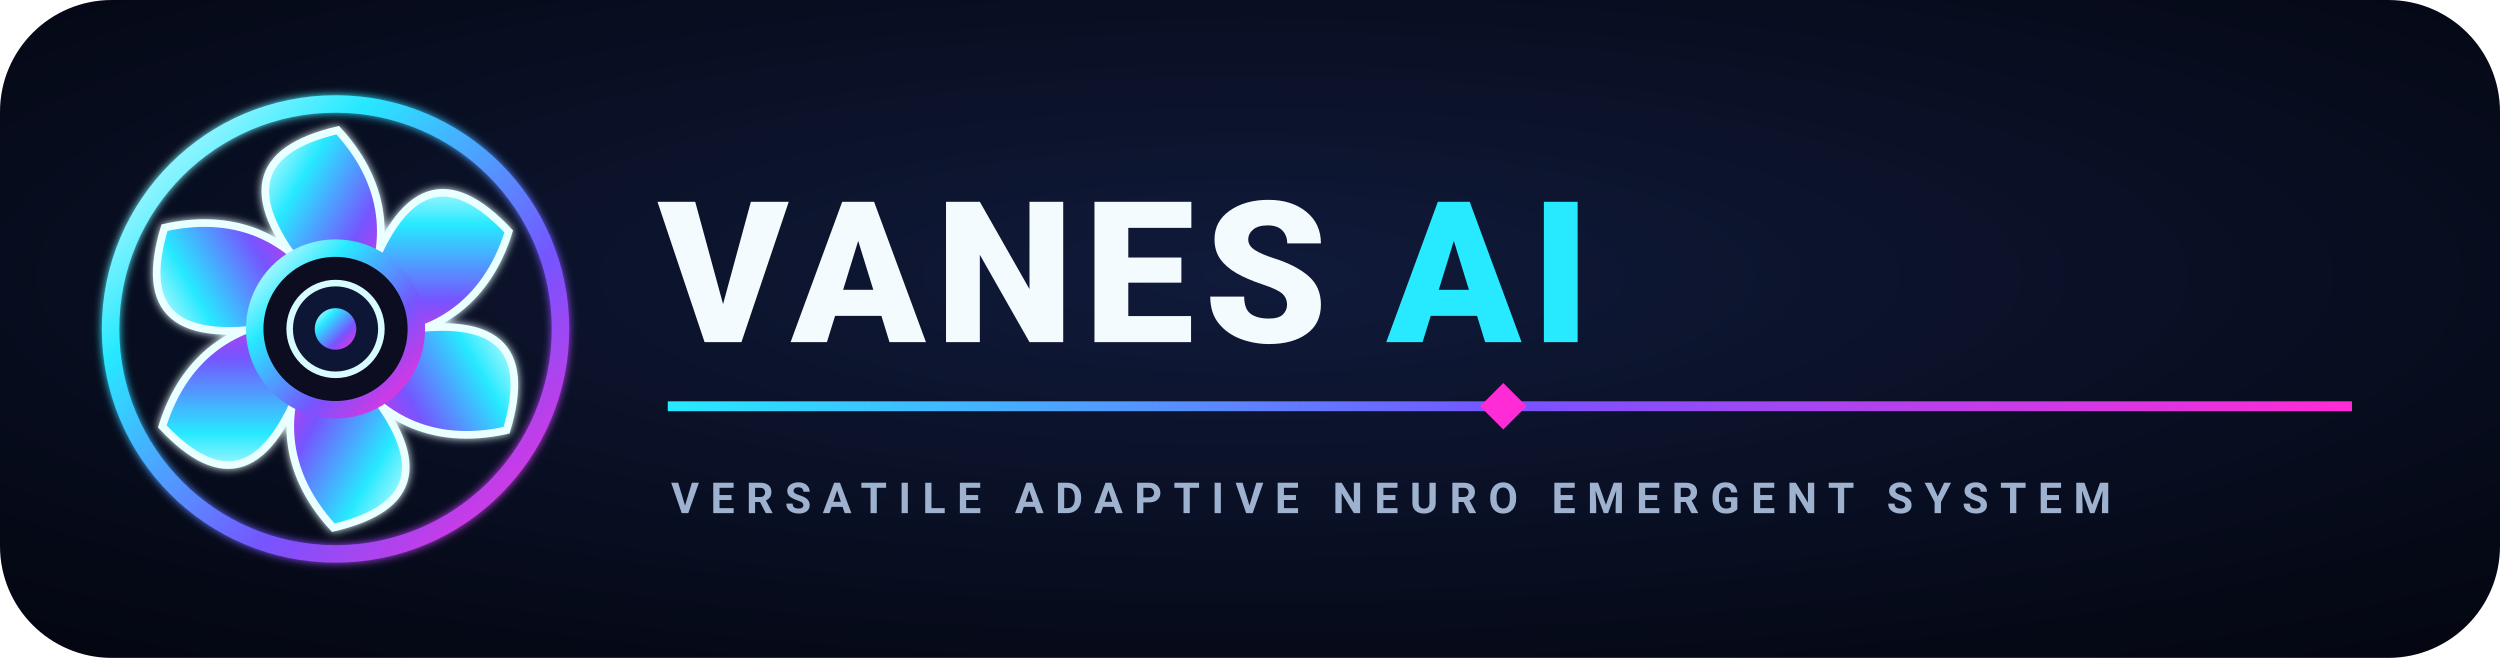
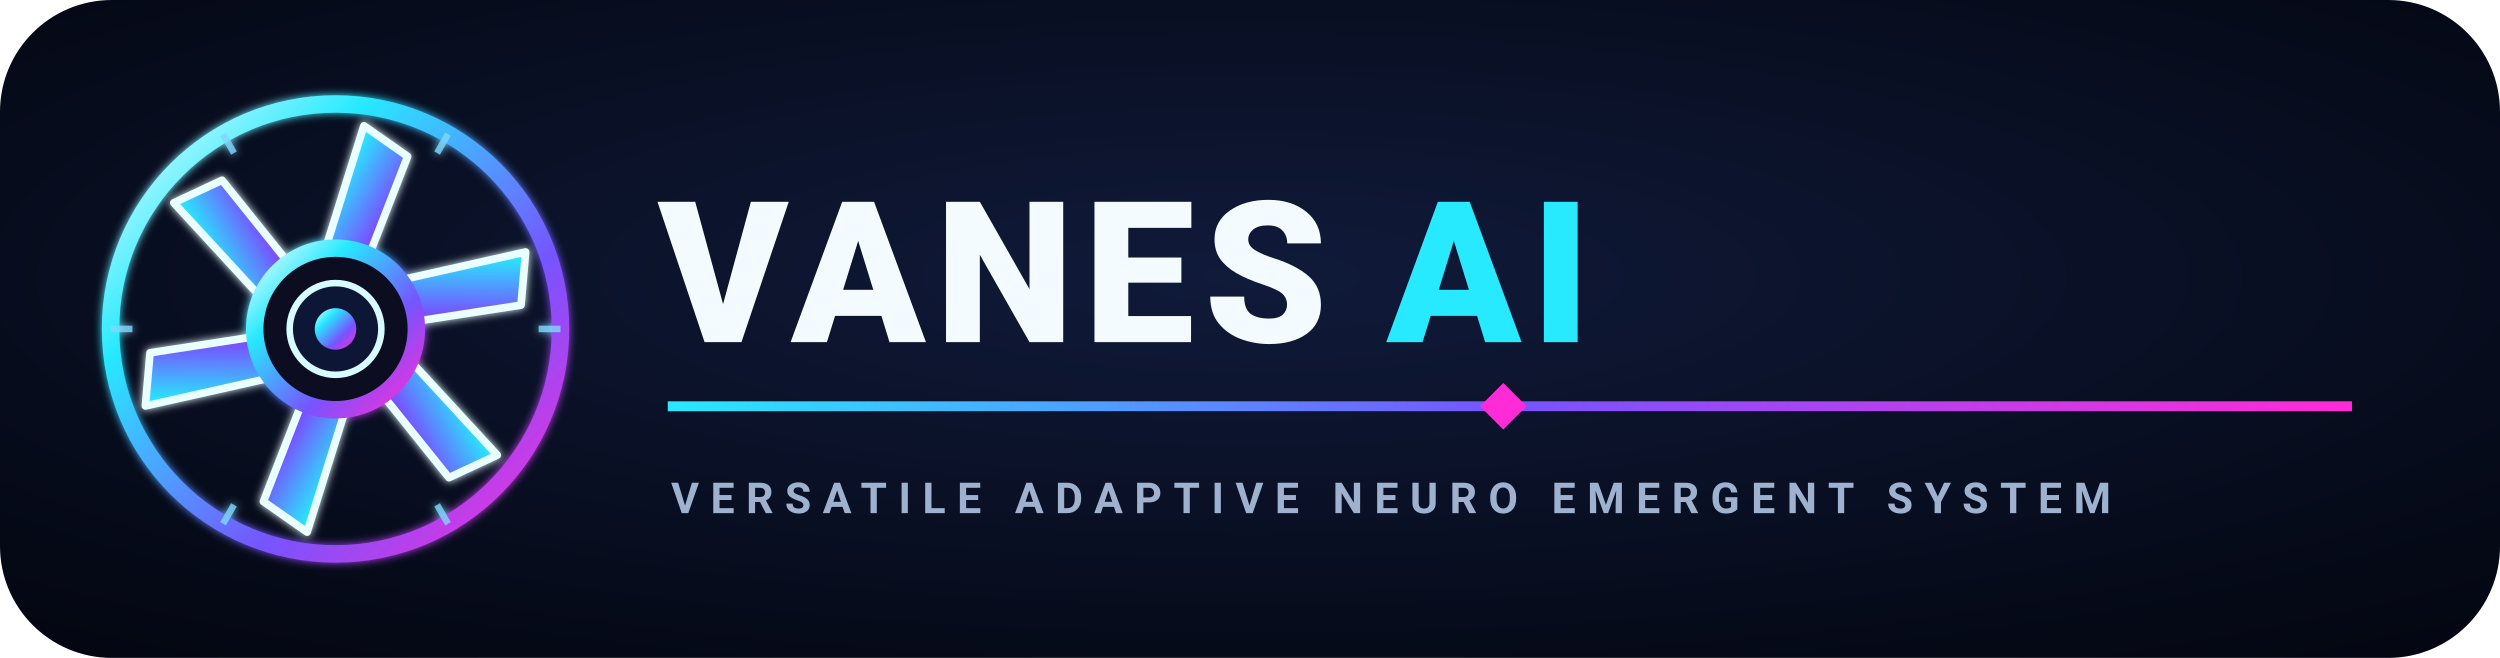
<svg xmlns="http://www.w3.org/2000/svg" viewBox="0 0 760 200" role="img" aria-labelledby="vlT vlD">
  <defs>
    <radialGradient id="vlBg" cx=".5" cy=".42" r=".9">
      <stop stop-color="#101a3a" />
      <stop offset=".7" stop-color="#050916" />
      <stop offset="1" stop-color="#02040c" />
    </radialGradient>
    <linearGradient id="vlN" x1="0" y1="0" x2="1" y2="1">
      <stop stop-color="#eaffff" />
      <stop offset=".28" stop-color="#27e9ff" />
      <stop offset=".66" stop-color="#7654ff" />
      <stop offset="1" stop-color="#ff2bd6" />
    </linearGradient>
    <linearGradient id="vlRule" x1="0" y1="0" x2="1" y2="0">
      <stop stop-color="#27e9ff" />
      <stop offset=".5" stop-color="#7654ff" />
      <stop offset="1" stop-color="#ff2bd6" />
    </linearGradient>
    <filter id="vlG" x="-60%" y="-60%" width="220%" height="220%">
      <feGaussianBlur stdDeviation="4" result="x" />
      <feMerge>
        <feMergeNode in="x" />
        <feMergeNode in="SourceGraphic" />
      </feMerge>
    </filter>
  </defs>
  <rect width="760" height="200" rx="34" fill="url(#vlBg)" />
  <g transform="translate(102 100) scale(.332)" filter="url(#vlG)">
    <circle r="206" fill="none" stroke="url(#vlN)" stroke-width="16" />
-     <g fill="url(#vlN)" stroke="#eaffff" stroke-width="7">
-       <path d="M-18-40C-90-122-74-164 2-182c48 52 50 112 18 164-12 15-24 22-38 18Z" />
-       <path d="M-18-40C-90-122-74-164 2-182c48 52 50 112 18 164-12 15-24 22-38 18Z" transform="rotate(60)" />
-       <path d="M-18-40C-90-122-74-164 2-182c48 52 50 112 18 164-12 15-24 22-38 18Z" transform="rotate(120)" />
-       <path d="M-18-40C-90-122-74-164 2-182c48 52 50 112 18 164-12 15-24 22-38 18Z" transform="rotate(180)" />
-       <path d="M-18-40C-90-122-74-164 2-182c48 52 50 112 18 164-12 15-24 22-38 18Z" transform="rotate(240)" />
-       <path d="M-18-40C-90-122-74-164 2-182c48 52 50 112 18 164-12 15-24 22-38 18Z" transform="rotate(300)" />
+     <g stroke="#7fd8ff" stroke-width="6" opacity=".8">
+       <path d="M0-206V-186" transform="rotate(30)" />
+       <path d="M0-206V-186" transform="rotate(90)" />
+       <path d="M0-206V-186" transform="rotate(150)" />
+       <path d="M0-206V-186" transform="rotate(210)" />
+       <path d="M0-206V-186" transform="rotate(270)" />
+       <path d="M0-206V-186" transform="rotate(330)" />
+     </g>
+     <g fill="url(#vlN)" stroke="#eaffff" stroke-width="7" stroke-linejoin="round">
+       <path d="M-14-58 26-186 66-158 24-50Z" />
+       <path d="M-14-58 26-186 66-158 24-50Z" transform="rotate(60)" />
+       <path d="M-14-58 26-186 66-158 24-50Z" transform="rotate(120)" />
+       <path d="M-14-58 26-186 66-158 24-50Z" transform="rotate(180)" />
+       <path d="M-14-58 26-186 66-158 24-50Z" transform="rotate(240)" />
+       <path d="M-14-58 26-186 66-158 24-50Z" transform="rotate(300)" />
    </g>
    <circle r="74" fill="#070d20" stroke="url(#vlN)" stroke-width="16" />
    <circle r="42" fill="#101936" stroke="#d7fbff" stroke-width="6" />
    <circle r="19" fill="url(#vlN)" />
  </g>
  <g font-family="'Segoe UI',Roboto,Arial,sans-serif">
    <text x="200" y="104" font-size="60" font-weight="900" letter-spacing="3" fill="#f3fbff">VANES <tspan fill="#27e9ff">AI</tspan>
    </text>
    <rect x="203" y="122" width="512" height="3" fill="url(#vlRule)" />
    <rect x="452" y="118.5" width="10" height="10" transform="rotate(45 457 123.5)" fill="#ff2bd6" />
    <text x="204" y="156" font-size="13" font-weight="700" letter-spacing="3.5" fill="#9eb2cf">VERSATILE ADAPTIVE NEURO EMERGENT SYSTEM</text>
  </g>
</svg>
